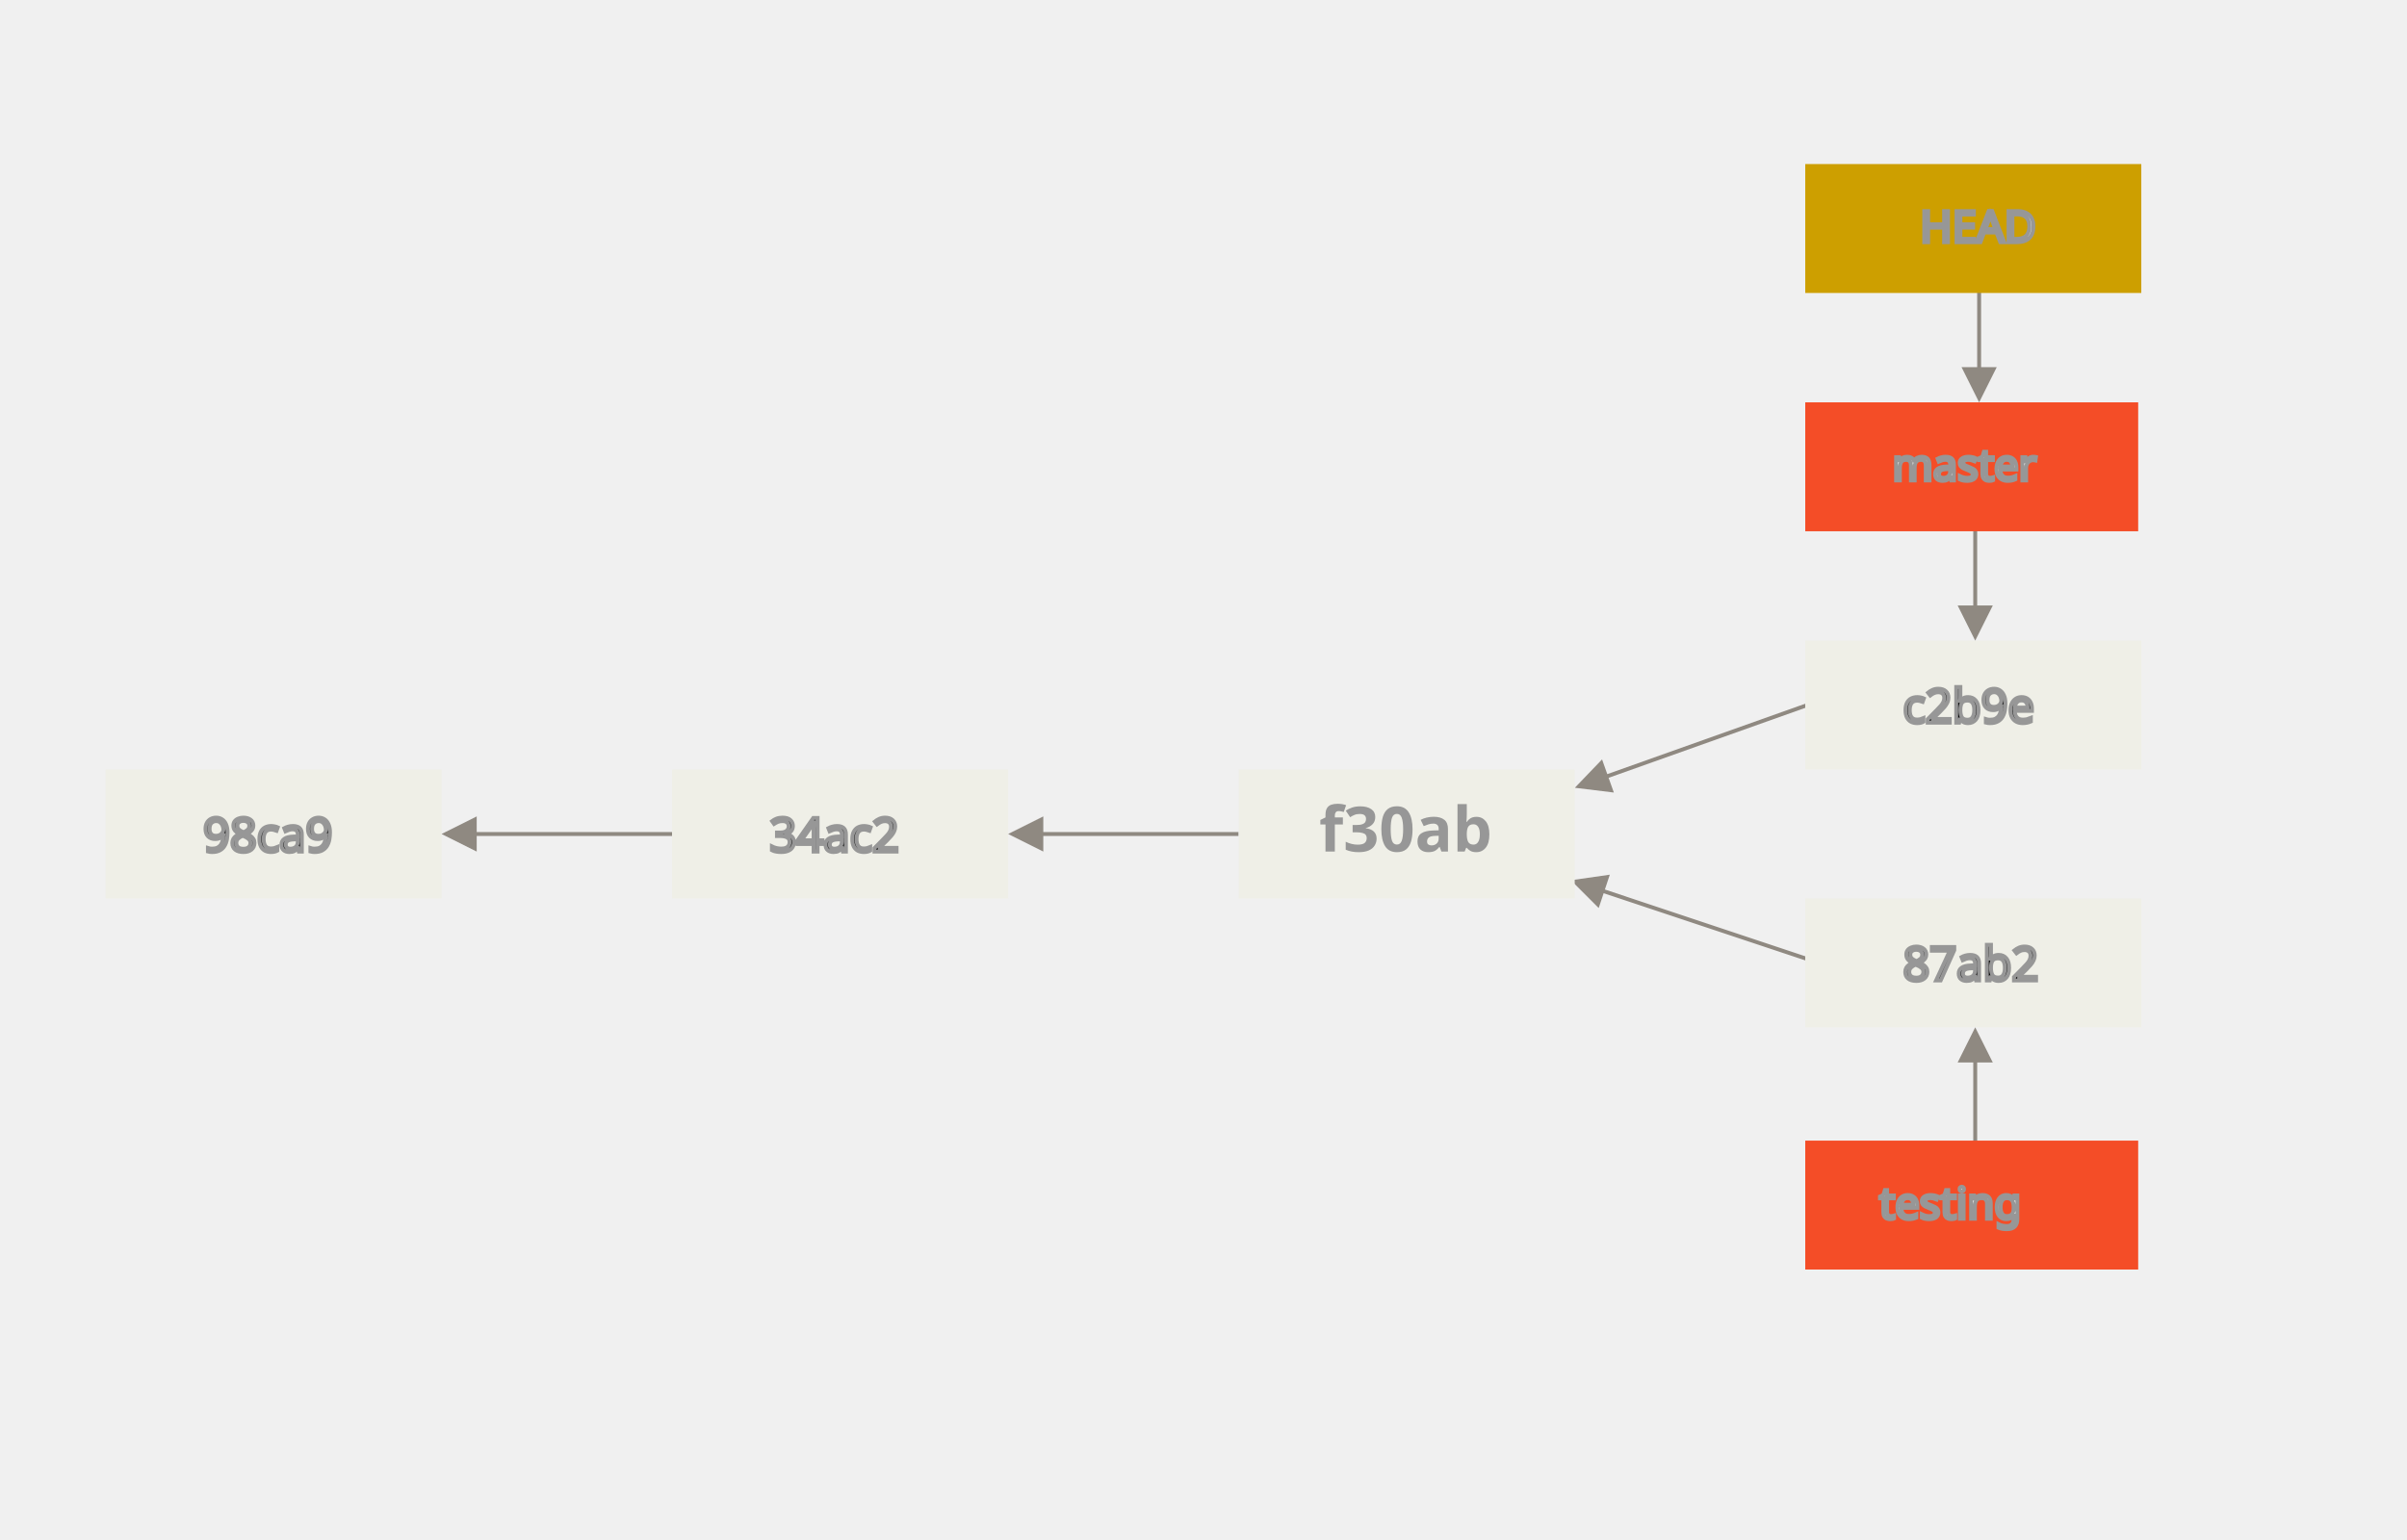
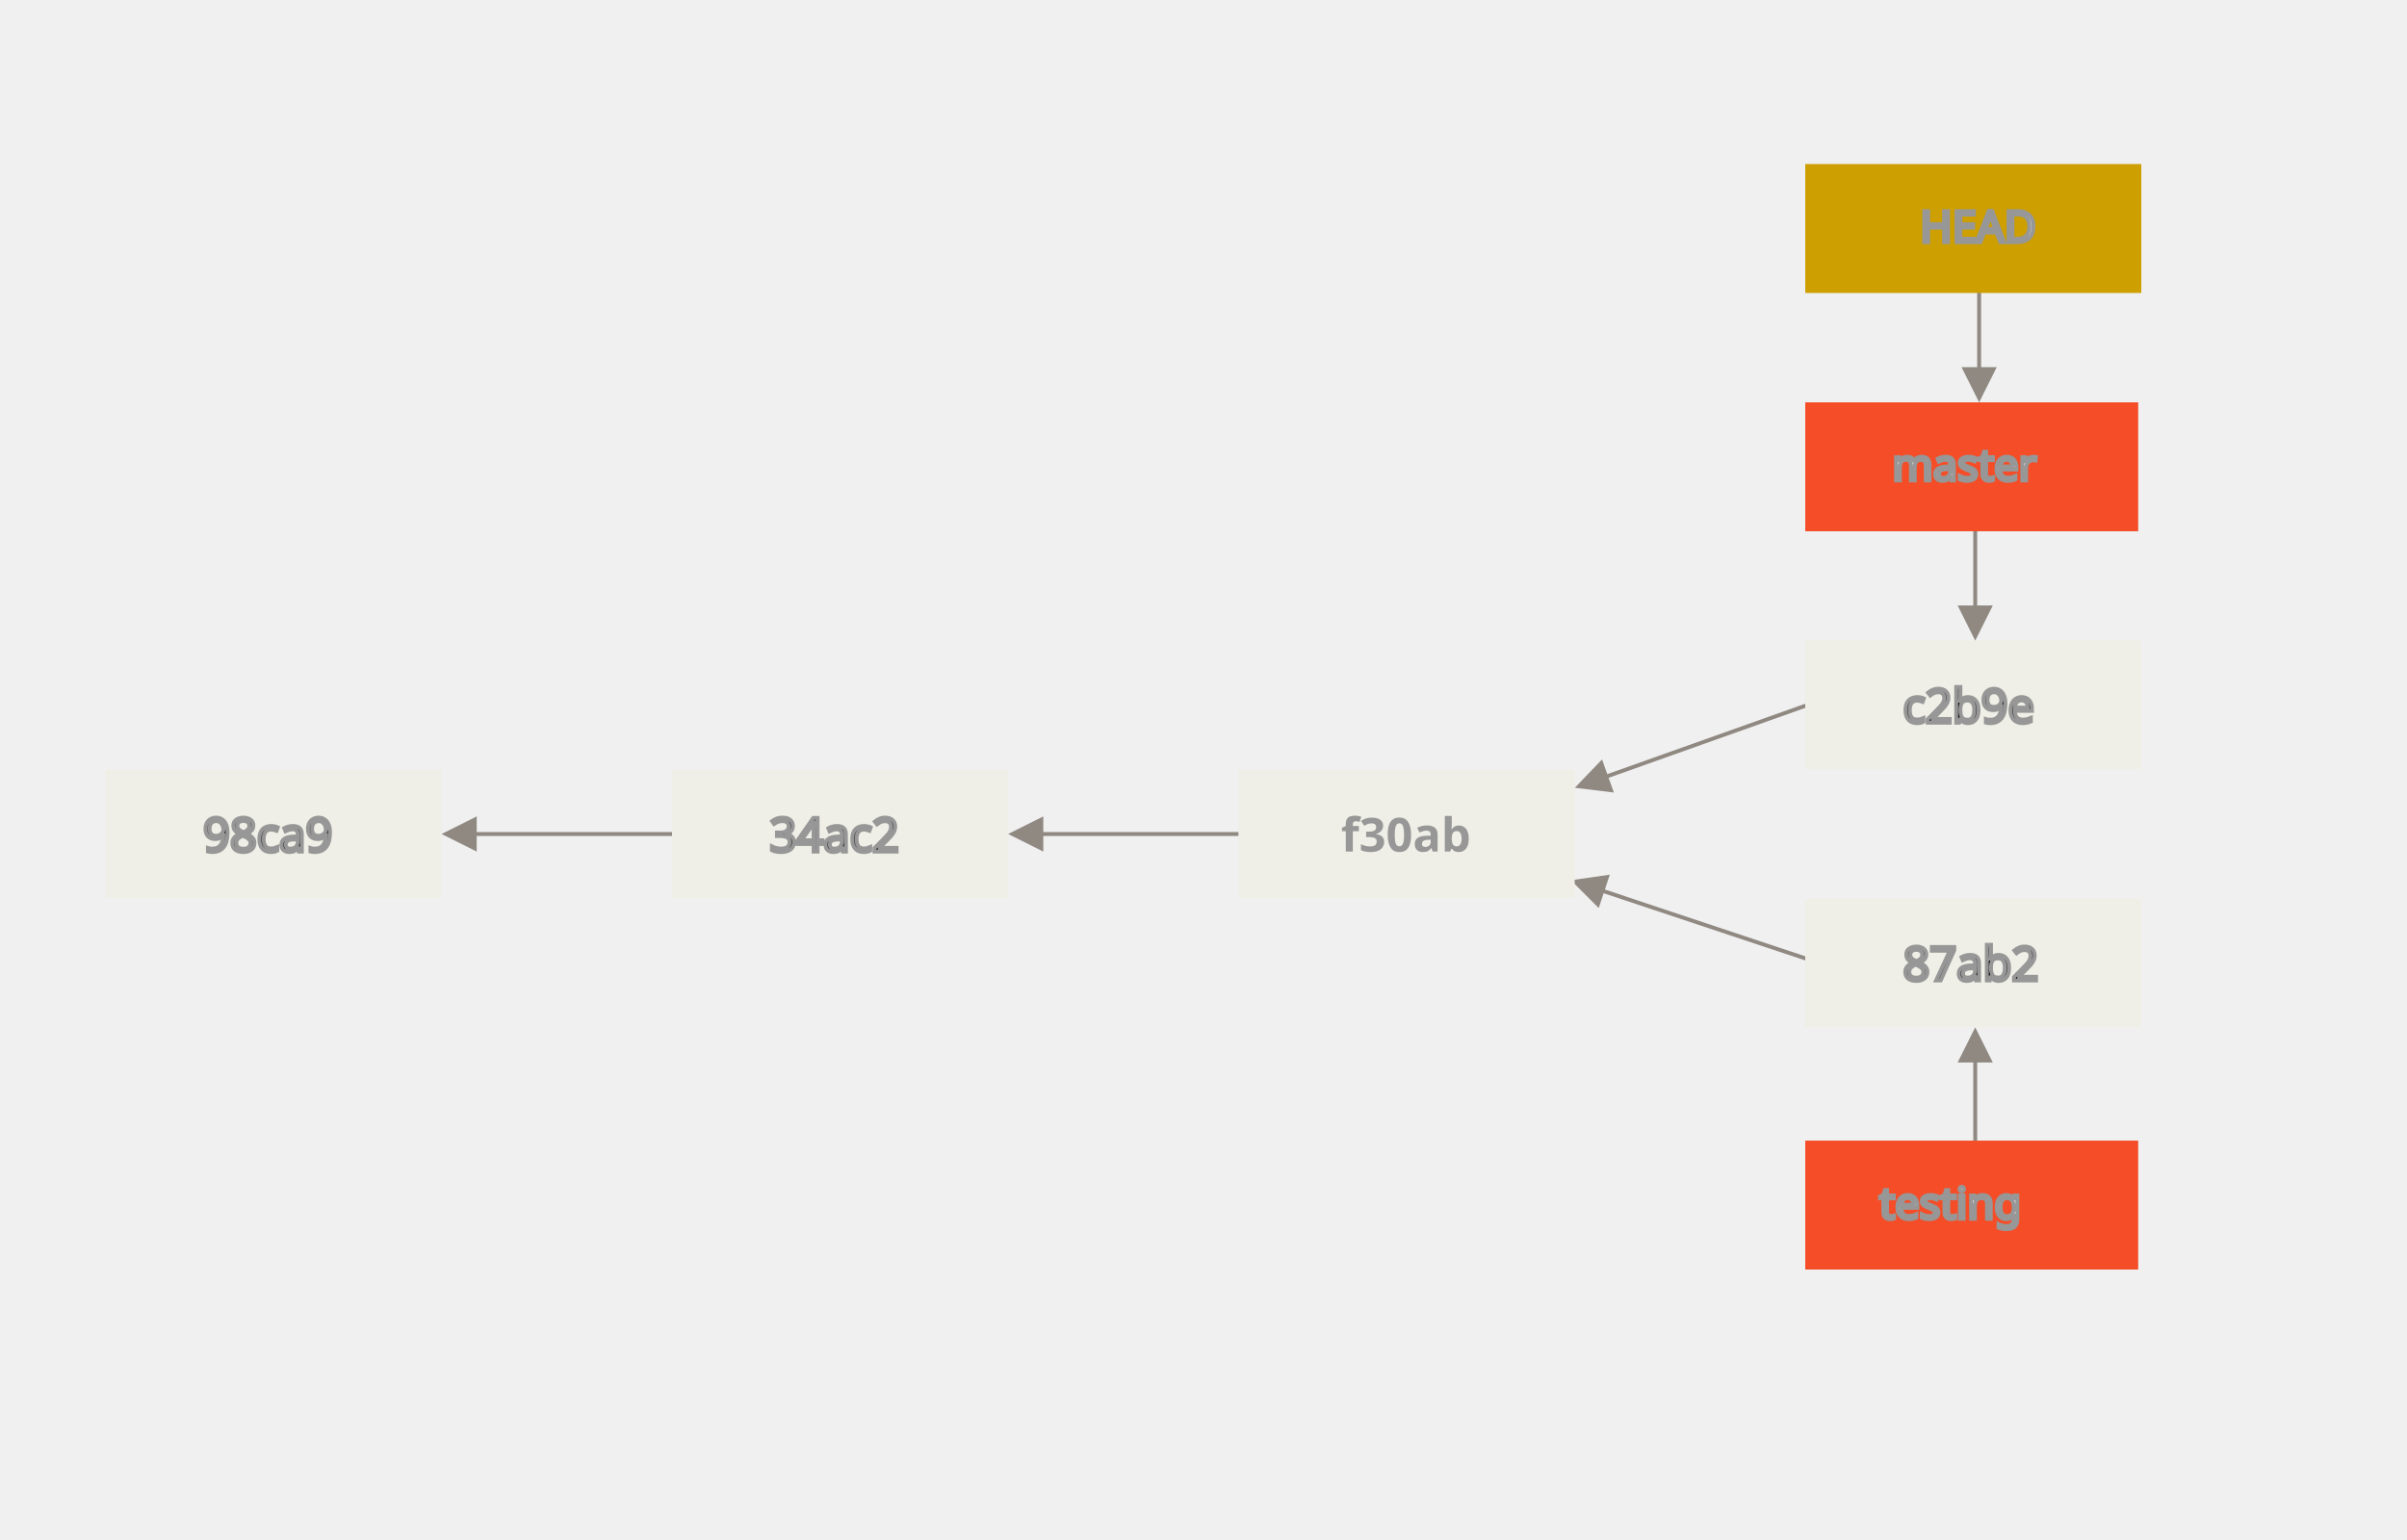
<svg xmlns="http://www.w3.org/2000/svg" width="616px" height="394px" viewBox="0 0 616 394" version="1.1" id="svg959">
  <defs id="defs963" />
  <g id="03---Branch-Progression-3" stroke="none" stroke-width="1" fill="none" fill-rule="evenodd">
    <path id="Line" d="M267,213 L317,213 L317,214 L267,214 L267,218 L258,213.5 L267,209 L267,213 Z" fill="#8F8981" fill-rule="nonzero" />
    <path id="Line-3" d="M410.722,227.714 L463.132,245.184 L462.816,246.132 L410.406,228.662 L409.141,232.457 L402.026,225.342 L411.987,223.919 L410.722,227.714 Z" fill="#8F8981" fill-rule="nonzero" />
    <path id="Line-4" d="M411.34,198.179 L462.803,179.861 L463.139,180.803 L411.676,199.121 L413.017,202.889 L403.029,201.668 L409.999,194.41 L411.34,198.179 Z" fill="#8F8981" fill-rule="nonzero" />
    <path id="Line-2" d="M122,213 L172,213 L172,214 L122,214 L122,218 L113,213.5 L122,209 L122,213 Z" fill="#8F8981" fill-rule="nonzero" />
    <g id="other" transform="translate(317, 197)">
      <rect id="Rectangle-2" x="0" y="0" width="86" height="33" style="fill:#efefe7;fill-rule:evenodd" />
-       <text id="master" font-size="12" font-weight="normal" style="font-style:normal;font-variant:normal;font-weight:900;font-stretch:normal;font-size:16px;font-family:'Source Code Pro';-inkscape-font-specification:'Source Code Pro, Heavy';font-variant-ligatures:normal;font-variant-caps:normal;font-variant-numeric:normal;font-feature-settings:normal;text-align:center;writing-mode:lr-tb;text-anchor:middle;fill:black;stroke:#979797;stroke-width:0;stroke-miterlimit:4;stroke-dasharray:none" transform="translate(17.74673)">
-         <tspan x="24.994" y="21" id="tspan900" style="font-style:normal;font-variant:normal;font-weight:900;font-stretch:normal;font-size:16px;font-family:'Source Code Pro';-inkscape-font-specification:'Source Code Pro, Heavy';font-variant-ligatures:normal;font-variant-caps:normal;font-variant-numeric:normal;font-feature-settings:normal;text-align:center;writing-mode:lr-tb;text-anchor:middle;fill:#979797;fill-opacity:1;stroke-width:0;stroke-miterlimit:4;stroke-dasharray:none">f30ab</tspan>
+       <text id="master" font-size="12" font-weight="normal" style="font-style:normal;font-variant:normal;font-weight:900;font-stretch:normal;font-size:12px;font-family:'Source Code Pro';-inkscape-font-specification:'Source Code Pro, Heavy';font-variant-ligatures:normal;font-variant-caps:normal;font-variant-numeric:normal;font-feature-settings:normal;text-align:center;writing-mode:lr-tb;text-anchor:middle;fill:black;stroke:#979797;stroke-width:0;stroke-miterlimit:4;stroke-dasharray:none" transform="translate(17.81151)">
+         <tspan x="24.994" y="21" id="tspan900" style="font-style:normal;font-variant:normal;font-weight:900;font-stretch:normal;font-size:12px;font-family:'Source Code Pro';-inkscape-font-specification:'Source Code Pro, Heavy';font-variant-ligatures:normal;font-variant-caps:normal;font-variant-numeric:normal;font-feature-settings:normal;text-align:center;writing-mode:lr-tb;text-anchor:middle;fill:#979797;fill-opacity:1;stroke-width:0;stroke-miterlimit:4;stroke-dasharray:none">f30ab</tspan>
      </text>
    </g>
    <g id="g910" transform="translate(172, 197)">
      <rect id="rect904" fill="#EFEFE7" fill-rule="evenodd" x="0" y="0" width="86" height="33" />
      <text id="text908" stroke="#979797" stroke-width="1" font-family="RobotoMono-Regular, Roboto Mono" font-size="12" font-weight="normal" fill="#000000">
        <tspan x="24.997" y="21" id="tspan906">34ac2</tspan>
      </text>
    </g>
    <g id="g918" transform="translate(27, 197)">
      <rect id="rect912" fill="#EFEFE7" fill-rule="evenodd" x="0" y="0" width="86" height="33" />
      <text id="text916" stroke="#979797" stroke-width="1" font-family="RobotoMono-Regular, Roboto Mono" font-size="12" font-weight="normal" fill="#000000">
        <tspan x="24.997" y="21" id="tspan914">98ca9</tspan>
      </text>
    </g>
    <g id="g926" transform="translate(462, 230)">
      <rect id="rect920" fill="#EFEFE7" fill-rule="evenodd" x="0" y="0" width="86" height="33" />
      <text id="text924" stroke="#979797" stroke-width="1" font-family="RobotoMono-Regular, Roboto Mono" font-size="12" font-weight="normal" fill="#000000">
        <tspan x="24.997" y="21" id="tspan922">87ab2</tspan>
      </text>
    </g>
    <g id="g934" transform="translate(462, 164)">
      <rect id="rect928" fill="#EFEFE7" fill-rule="evenodd" x="0" y="0" width="86" height="33" />
      <text id="text932" stroke="#979797" stroke-width="1" font-family="RobotoMono-Regular, Roboto Mono" font-size="12" font-weight="normal" fill="#000000">
        <tspan x="24.997" y="21" id="tspan930">c2b9e</tspan>
      </text>
    </g>
    <path id="Line-8" d="M506,272 L506,302 L505,302 L505,272 L501,272 L505.5,263 L510,272 L506,272 Z" fill="#8F8981" fill-rule="nonzero" />
    <g id="ref-2" transform="translate(462, 292)">
      <rect id="rect937" fill="#F44D27" x="0" y="0" width="85.204" height="33" />
      <text id="text941" stroke="#979797" font-family="RobotoMono-Regular, Roboto Mono" font-size="11.143" font-weight="normal" fill="#FFFFFF">
        <tspan x="18.95" y="20" id="tspan939">testing</tspan>
      </text>
    </g>
    <path id="Line-7" d="M505,155 L505,126 L506,126 L506,155 L510,155 L505.5,164 L501,155 L505,155 Z" fill="#8F8981" fill-rule="nonzero" />
    <g id="ref" transform="translate(462, 103)">
      <rect id="rect945" fill="#F44D27" x="0" y="0" width="85.204" height="33" />
      <text id="text949" stroke="#979797" font-family="RobotoMono-Regular, Roboto Mono" font-size="11.143" font-weight="normal" fill="#FFFFFF">
        <tspan x="22.294" y="20" id="tspan947">master</tspan>
      </text>
    </g>
    <path id="Line-11" d="M506,94 L506,60 L507,60 L507,94 L511,94 L506.5,103 L502,94 L506,94 Z" fill="#8F8981" fill-rule="nonzero" />
    <g id="goldref-3" transform="translate(462, 42)">
      <rect id="Rectangle-3" fill="#CD9F00" x="0" y="0" width="86" height="33" />
      <text id="master-2" stroke="#979797" font-family="RobotoMono-Regular, Roboto Mono" font-size="11.143" font-weight="normal" fill="#FFFFFF">
        <tspan x="29.376" y="20" id="tspan954">HEAD</tspan>
      </text>
    </g>
  </g>
</svg>
